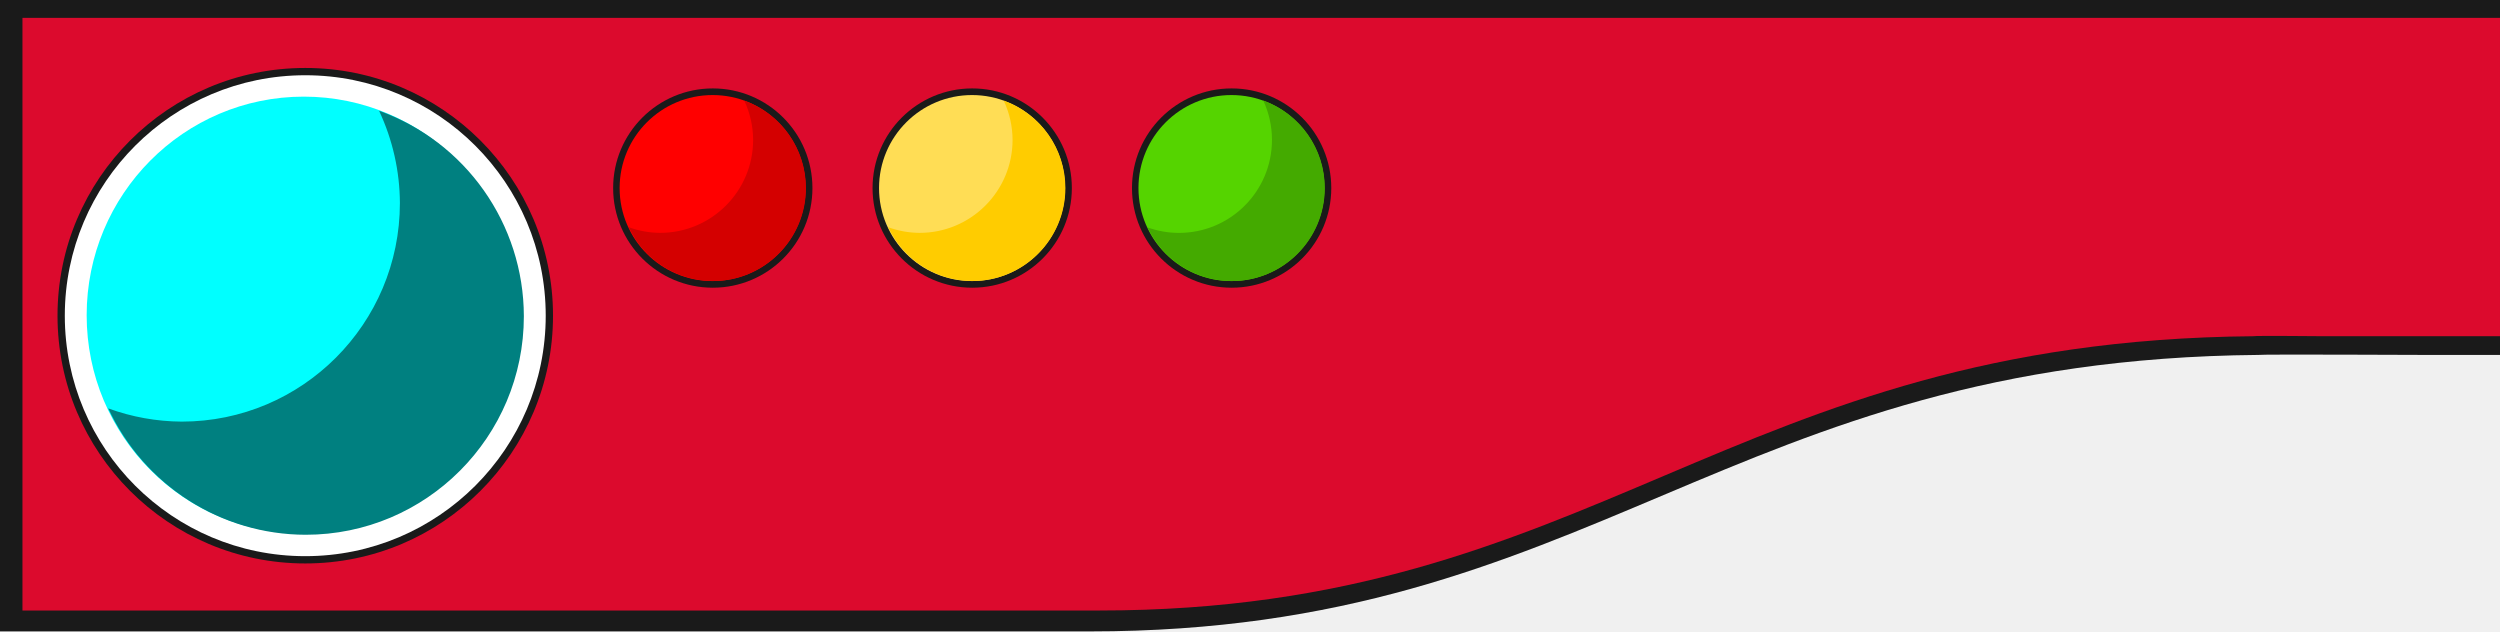
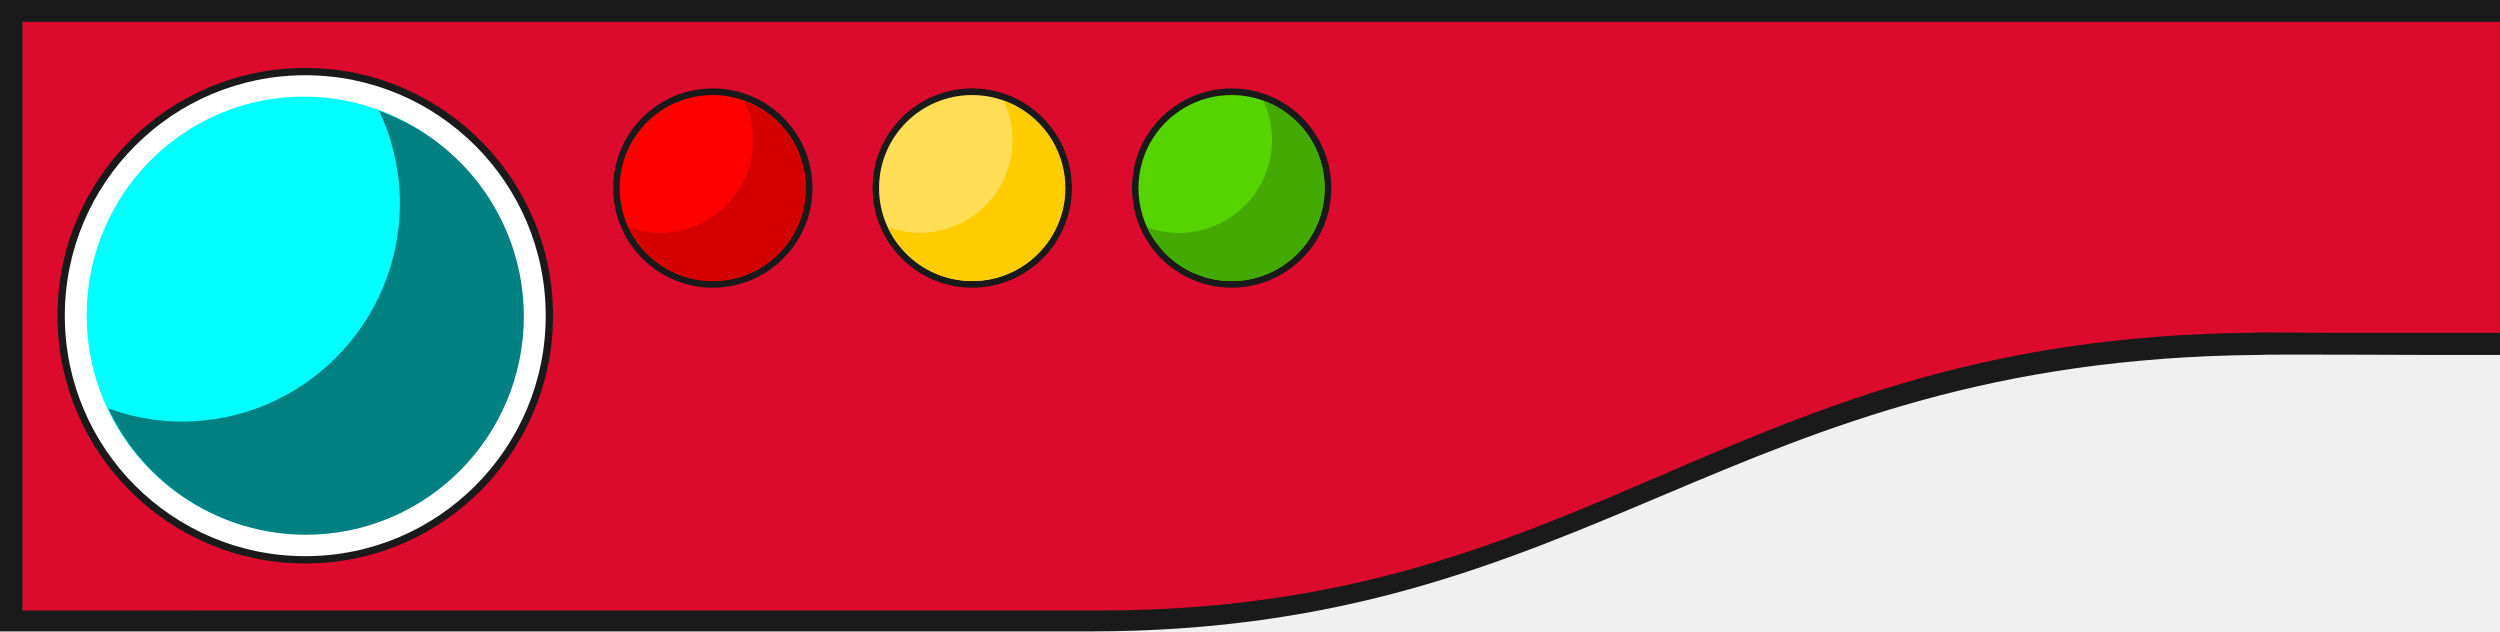
<svg xmlns="http://www.w3.org/2000/svg" width="154.371mm" height="38.988mm" viewBox="0 0 154.371 38.988" version="1.1" id="svg1">
  <defs id="defs1" />
  <g id="layer1">
    <g id="g2" transform="translate(-0.2991966,-0.531729)">
      <g id="g3" transform="matrix(1,0,0,1.120821,0,-0.06424402)">
        <path style="display:inline;fill:#1a1a1a;stroke-width:0.593" d="m 22.242,35.317 h 45.363 c 31.181,0 39.234,-14.965 72.158,-15.232 0.035,-0.04 10.14,0 10.14,0 h 4.768 V 0.532 H 0.299 V 35.317 Z" id="path1-35" />
-         <path style="display:inline;fill:#dc0a2d;fill-opacity:1;stroke-width:0.571" d="m 23.36,34.166 h 44.806 c 30.798,0 38.753,-14.861 71.273,-15.111 0.035,-0.037 4.367,0 4.367,0 h 10.864 V 1.517 H 1.686 v 32.649 z" id="path1" />
+         <path style="display:inline;fill:#dc0a2d;fill-opacity:1;stroke-width:0.571" d="m 23.36,34.166 h 44.806 c 30.798,0 38.753,-15.05 71.273,-15.301 0.035,-0.037 4.367,0 4.367,0 h 10.864 V 1.736 H 1.686 v 32.429 z" id="path1" />
      </g>
      <g id="g1" transform="matrix(1.64083,0,0,1.64083,-61.47743,-87.96939)">
        <g id="g15" transform="translate(2.411643)">
          <circle style="fill:#1a1a1a;stroke-width:0.33" id="path5" cx="62.062" cy="61.014" r="3.75" />
          <g id="g5">
            <circle style="fill:#ff0000;stroke-width:0.066" id="path1-3-2-1" cx="62.056" cy="61.014" r="3.5" />
            <path id="path1-3" style="fill:#d40000;stroke-width:0.066" d="m 63.246,57.723 a 3.5,3.5 0 0 1 0.334,1.477 3.5,3.5 0 0 1 -3.5,3.5 3.5,3.5 0 0 1 -1.178,-0.212 3.5,3.5 0 0 0 3.166,2.024 3.5,3.5 0 0 0 3.5,-3.5 3.5,3.5 0 0 0 -2.322,-3.289 z" />
          </g>
        </g>
        <g id="g14" transform="translate(1.205951)">
          <circle style="fill:#1a1a1a;stroke-width:0.33" id="path5-5" cx="73.03" cy="61.014" r="3.75" />
          <g id="g6">
            <circle style="fill:#ffdd55;stroke-width:0.066" id="path1-3-1-2-2" cx="73.024" cy="61.014" r="3.5" />
            <path id="path1-3-1" style="fill:#ffcc00;stroke-width:0.066" d="m 74.215,57.723 a 3.5,3.5 0 0 1 0.334,1.477 3.5,3.5 0 0 1 -3.5,3.5 3.5,3.5 0 0 1 -1.178,-0.212 3.5,3.5 0 0 0 3.166,2.024 3.5,3.5 0 0 0 3.5,-3.5 3.5,3.5 0 0 0 -2.322,-3.289 z" />
          </g>
        </g>
        <g id="g13">
          <circle style="fill:#1a1a1a;stroke-width:0.33" id="path5-4" cx="83.999" cy="61.014" r="3.75" />
          <g id="g7">
            <circle style="fill:#55d400;stroke-width:0.066" id="path1-3-0-8-9" cx="83.993" cy="61.014" r="3.5" />
            <path id="path1-3-0" style="fill:#44aa00;stroke-width:0.066" d="m 85.188,57.718 a 3.5,3.5 0 0 1 0.329,1.483 3.5,3.5 0 0 1 -3.5,3.5 3.5,3.5 0 0 1 -1.182,-0.206 3.5,3.5 0 0 0 3.17,2.018 3.5,3.5 0 0 0 3.5,-3.5 3.5,3.5 0 0 0 -2.317,-3.294 z" />
          </g>
        </g>
        <g id="g12" transform="matrix(1.09686,0,0,1.09686,-3.856388,-5.472019)">
          <g id="g10" transform="translate(17.8391,2.769197)">
            <circle style="fill:#1a1a1a;stroke-width:0.159" id="path1-3-2-1-8-4" cx="30.475" cy="62.225" r="8.5" />
            <circle style="display:inline;fill:#ffffff;stroke-width:0.155" id="path1-3-2-1-8-4-6" cx="30.475" cy="62.225" r="8.25" />
          </g>
          <g id="g11" style="display:inline">
            <ellipse style="fill:#00ffff;stroke-width:0.14" id="path1-3-2-1-8" cx="48.264" cy="64.978" rx="7.45" ry="7.5" />
            <path id="path1-3-3" style="display:inline;fill:#008080;stroke-width:0.141" d="m 50.846,57.963 a 7.487,7.5 0 0 1 0.715,3.165 7.487,7.5 0 0 1 -7.487,7.5 7.487,7.5 0 0 1 -2.52,-0.454 7.487,7.5 0 0 0 6.773,4.336 7.487,7.5 0 0 0 7.487,-7.5 7.487,7.5 0 0 0 -4.968,-7.047 z" />
          </g>
        </g>
      </g>
    </g>
  </g>
</svg>
